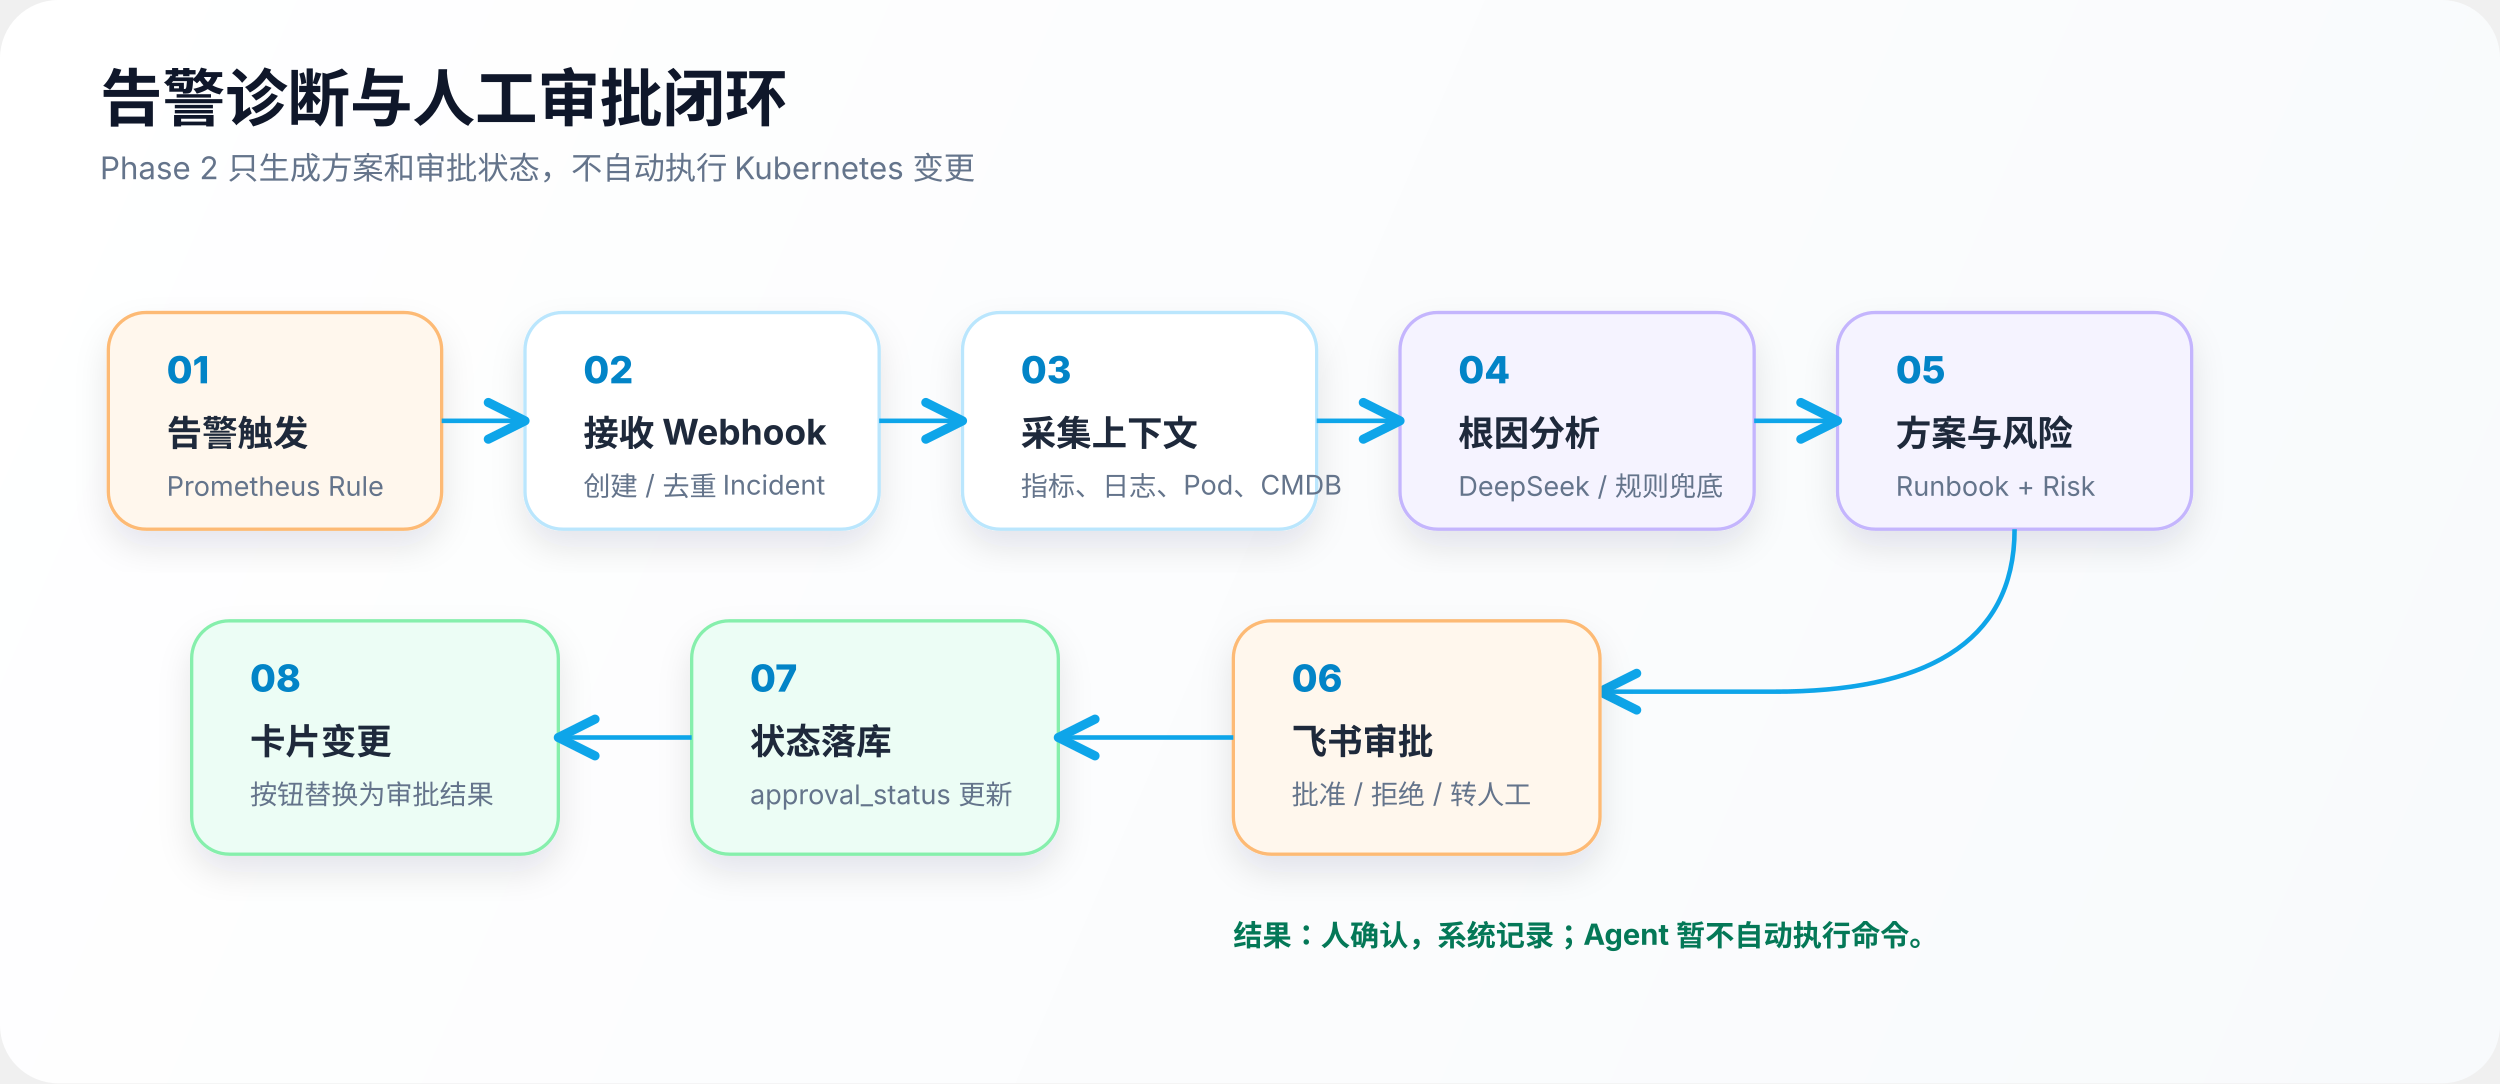
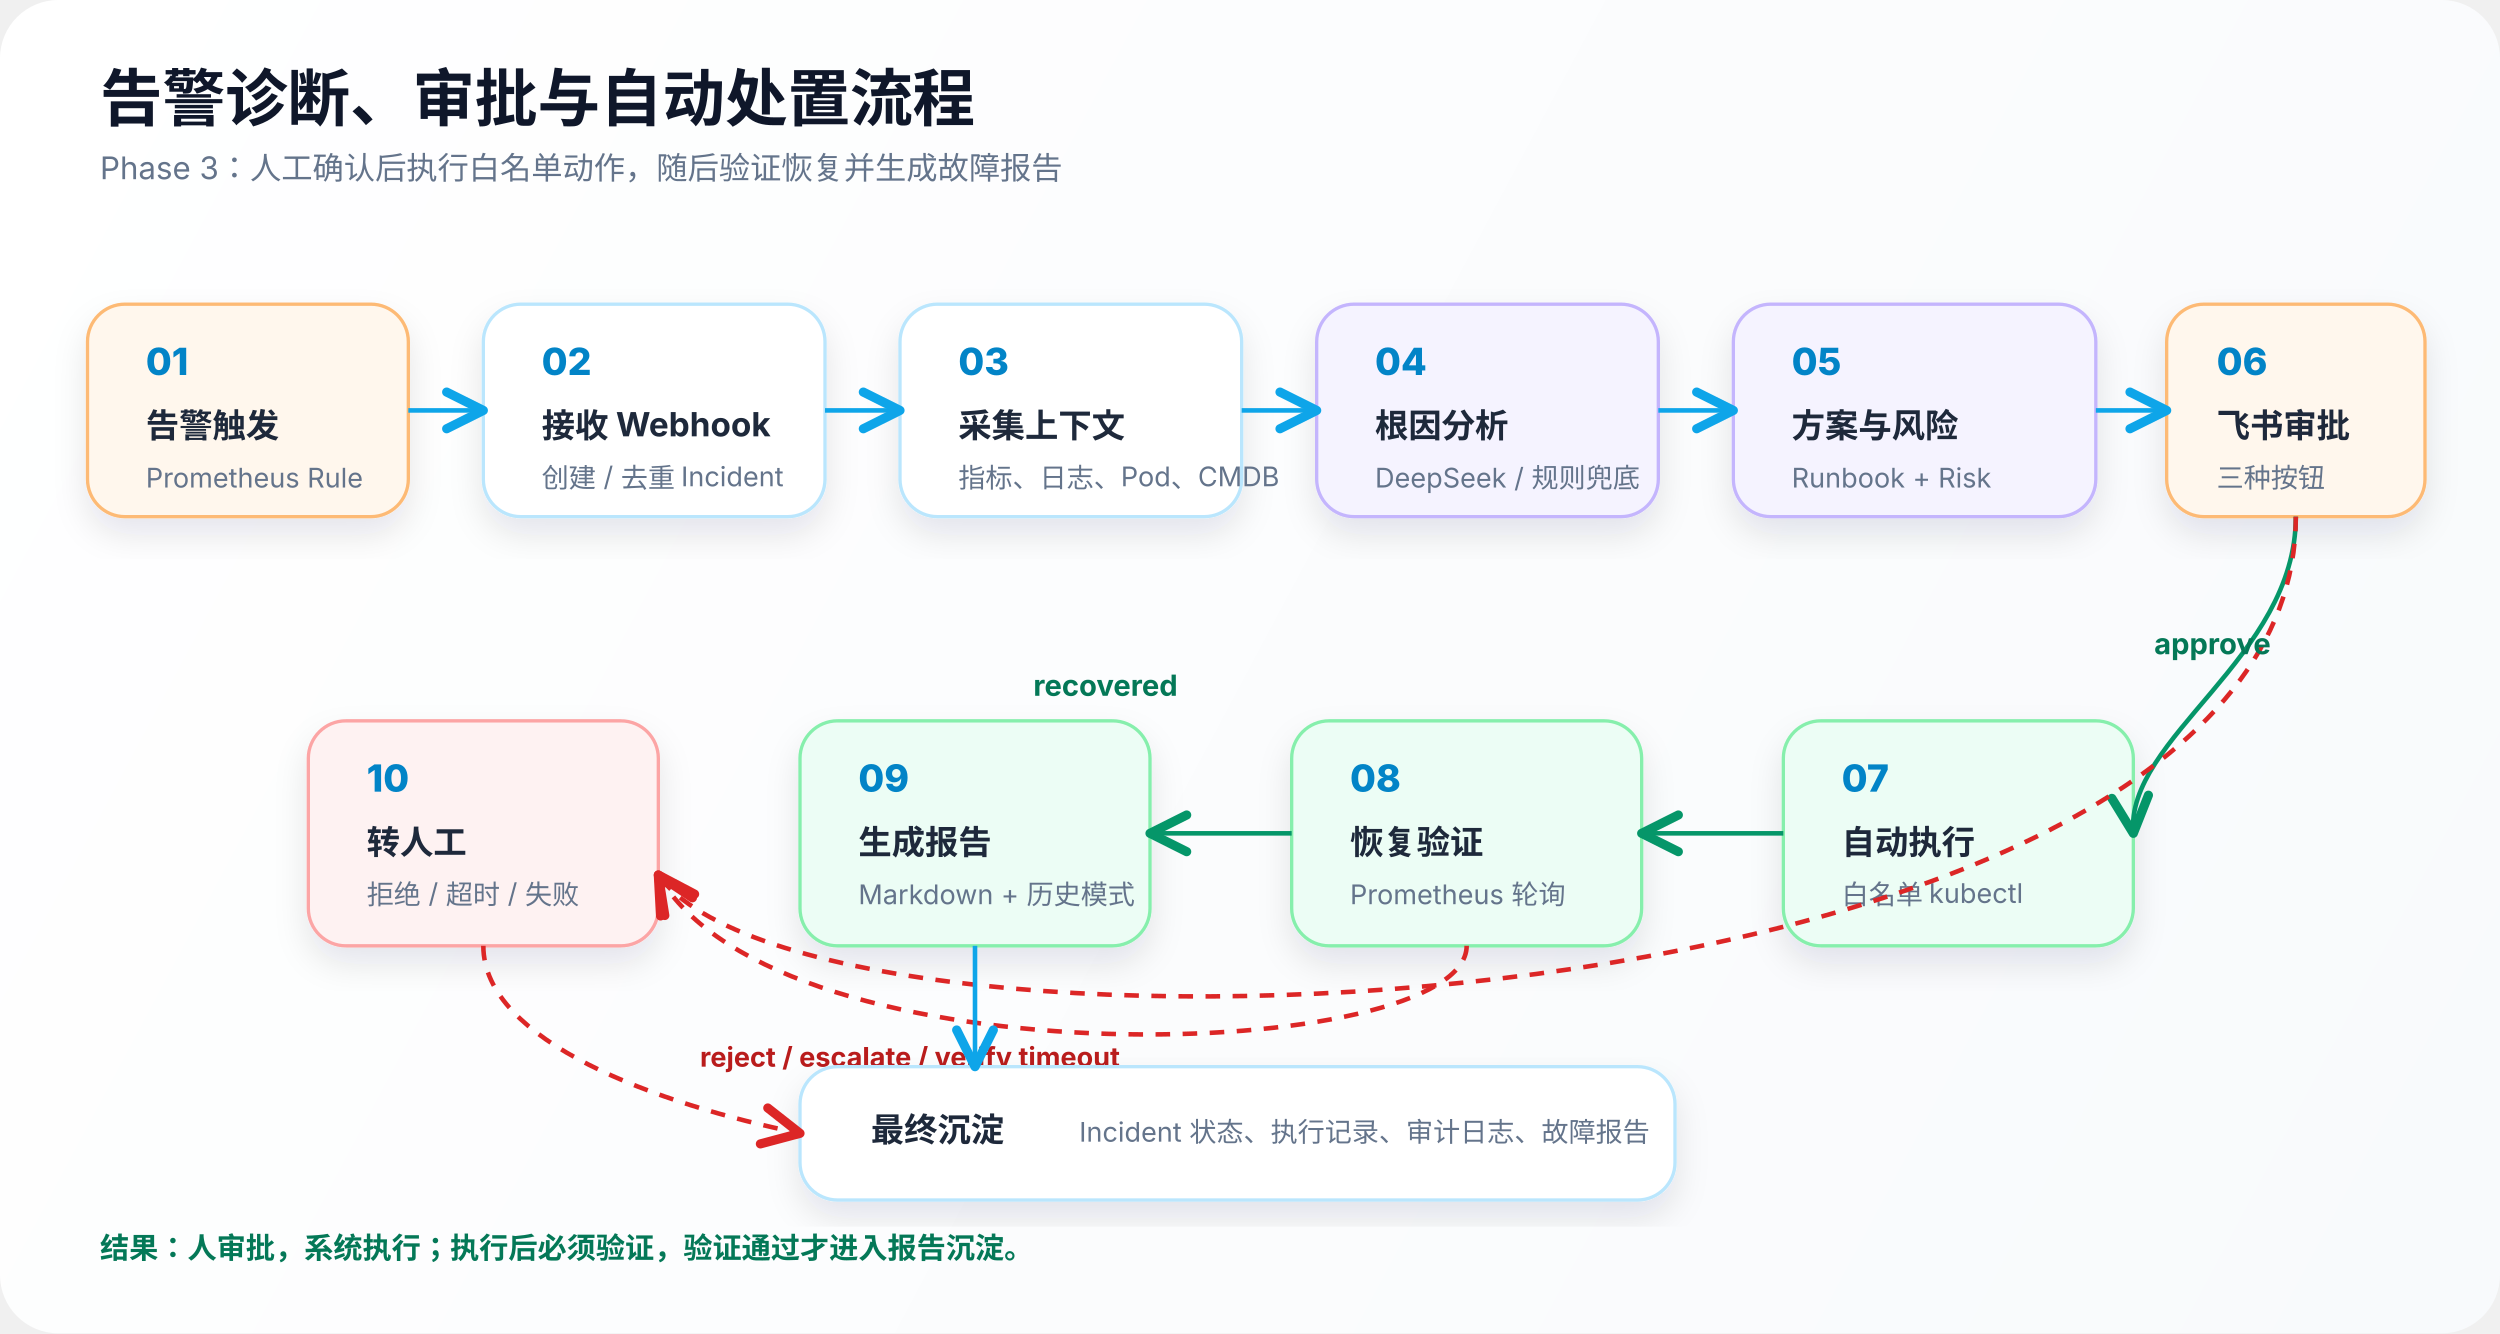
- <svg xmlns="http://www.w3.org/2000/svg" width="1200" height="520" viewBox="0 0 1200 520" fill="none" role="img" aria-labelledby="title desc">
+ <svg xmlns="http://www.w3.org/2000/svg" width="1200" height="640" viewBox="0 0 1200 640" fill="none" role="img" aria-labelledby="title desc">
  <defs>
-     <linearGradient id="bg" x1="0" y1="0" x2="1200" y2="520" gradientUnits="userSpaceOnUse">
+     <linearGradient id="bg" x1="0" y1="0" x2="1200" y2="640" gradientUnits="userSpaceOnUse">
      <stop stop-color="#FFFFFF" />
      <stop offset="1" stop-color="#F8FAFC" />
    </linearGradient>
    <marker id="arrow" markerWidth="12" markerHeight="12" refX="10" refY="6" orient="auto">
      <path d="M2 2L10 6L2 10" stroke="#0EA5E9" stroke-width="2" stroke-linecap="round" stroke-linejoin="round" />
+     </marker>
+     <marker id="arrowGreen" markerWidth="12" markerHeight="12" refX="10" refY="6" orient="auto">
+       <path d="M2 2L10 6L2 10" stroke="#059669" stroke-width="2" stroke-linecap="round" stroke-linejoin="round" />
+     </marker>
+     <marker id="arrowRed" markerWidth="12" markerHeight="12" refX="10" refY="6" orient="auto">
+       <path d="M2 2L10 6L2 10" stroke="#DC2626" stroke-width="2" stroke-linecap="round" stroke-linejoin="round" />
    </marker>
    <filter id="shadow" x="-20%" y="-20%" width="140%" height="140%">
      <feDropShadow dx="0" dy="8" stdDeviation="8" flood-color="#0F172A" flood-opacity="0.10" />
    </filter>
    <style>
      .title { font: 700 30px -apple-system, BlinkMacSystemFont, "Segoe UI", sans-serif; fill: #0F172A; }
      .subtitle { font: 400 15px -apple-system, BlinkMacSystemFont, "Segoe UI", sans-serif; fill: #64748B; }
      .step { fill: #FFFFFF; stroke: #BAE6FD; stroke-width: 1.6; filter: url(#shadow); }
      .step-warn { fill: #FFF7ED; stroke: #FDBA74; }
      .step-ok { fill: #ECFDF5; stroke: #86EFAC; }
      .step-purple { fill: #F5F3FF; stroke: #C4B5FD; }
-       .label { font: 700 17px -apple-system, BlinkMacSystemFont, "Segoe UI", sans-serif; fill: #1E293B; }
+       .step-red { fill: #FEF2F2; stroke: #FCA5A5; }
+       .label { font: 700 16px -apple-system, BlinkMacSystemFont, "Segoe UI", sans-serif; fill: #1E293B; }
      .small { font: 400 13px -apple-system, BlinkMacSystemFont, "Segoe UI", sans-serif; fill: #64748B; }
+       .tiny { font: 400 12px -apple-system, BlinkMacSystemFont, "Segoe UI", sans-serif; fill: #64748B; }
      .num { font: 800 18px -apple-system, BlinkMacSystemFont, "Segoe UI", sans-serif; fill: #0284C7; }
-       .arrow { stroke: #0EA5E9; stroke-width: 2.2; marker-end: url(#arrow); }
+       .arrow { stroke: #0EA5E9; stroke-width: 2.2; marker-end: url(#arrow); fill: none; }
+       .arrow-green { stroke: #059669; stroke-width: 2.2; marker-end: url(#arrowGreen); fill: none; }
+       .arrow-red { stroke: #DC2626; stroke-width: 2.2; marker-end: url(#arrowRed); fill: none; }
+       .dash { stroke-dasharray: 7 6; }
      .result { font: 700 14px -apple-system, BlinkMacSystemFont, "Segoe UI", sans-serif; fill: #047857; }
+       .danger { font: 700 13px -apple-system, BlinkMacSystemFont, "Segoe UI", sans-serif; fill: #B91C1C; }
    </style>
  </defs>
-   <rect width="1200" height="520" rx="28" fill="url(#bg)" />
-   <text x="48" y="58" class="title">告警诊断与人工审批闭环</text>
-   <text x="48" y="86" class="subtitle">Phase 2 只生成方案和审批状态，不自动执行 Kubernetes 变更</text>
-   <rect x="52" y="150" width="160" height="104" rx="18" class="step step-warn" />
-   <text x="80" y="184" class="num">01</text>
-   <text x="80" y="214" class="label">告警触发</text>
-   <text x="80" y="238" class="small">Prometheus Rule</text>
-   <rect x="252" y="150" width="170" height="104" rx="18" class="step" />
-   <text x="280" y="184" class="num">02</text>
-   <text x="280" y="214" class="label">接收 Webhook</text>
-   <text x="280" y="238" class="small">创建 / 去重 Incident</text>
-   <rect x="462" y="150" width="170" height="104" rx="18" class="step" />
-   <text x="490" y="184" class="num">03</text>
-   <text x="490" y="214" class="label">采集上下文</text>
-   <text x="490" y="238" class="small">指标、日志、Pod、CMDB</text>
-   <rect x="672" y="150" width="170" height="104" rx="18" class="step step-purple" />
-   <text x="700" y="184" class="num">04</text>
-   <text x="700" y="214" class="label">根因分析</text>
-   <text x="700" y="238" class="small">DeepSeek / 规则兜底</text>
-   <rect x="882" y="150" width="170" height="104" rx="18" class="step step-purple" />
-   <text x="910" y="184" class="num">05</text>
-   <text x="910" y="214" class="label">方案与风险</text>
-   <text x="910" y="238" class="small">Runbook + Risk</text>
-   <path d="M212 202H252" class="arrow" />
-   <path d="M422 202H462" class="arrow" />
-   <path d="M632 202H672" class="arrow" />
-   <path d="M842 202H882" class="arrow" />
-   <path d="M967 254C967 310 922 332 852 332H768" class="arrow" />
-   <rect x="592" y="298" width="176" height="112" rx="18" class="step step-warn" />
-   <text x="620" y="332" class="num">06</text>
-   <text x="620" y="362" class="label">飞书审批</text>
-   <text x="620" y="386" class="small">批准 / 拒绝 / 转人工</text>
-   <rect x="332" y="298" width="176" height="112" rx="18" class="step step-ok" />
-   <text x="360" y="332" class="num">07</text>
-   <text x="360" y="362" class="label">状态落库</text>
-   <text x="360" y="386" class="small">approval_status 更新</text>
-   <rect x="92" y="298" width="176" height="112" rx="18" class="step step-ok" />
-   <text x="120" y="332" class="num">08</text>
-   <text x="120" y="362" class="label">卡片变更</text>
-   <text x="120" y="386" class="small">按钮替换为审批结果</text>
-   <path d="M592 354H508" class="arrow" />
-   <path d="M332 354H268" class="arrow" />
-   <text x="592" y="454" class="result">结果：人确认，系统记录；Agent 暂不自动执行命令。</text>
+   <rect width="1200" height="640" rx="28" fill="url(#bg)" />
+   <text x="48" y="58" class="title">告警诊断、审批与自动处置流程</text>
+   <text x="48" y="86" class="subtitle">Phase 3：人工确认后执行白名单动作，随后验证恢复并生成故障报告</text>
+   <rect x="42" y="146" width="154" height="102" rx="18" class="step step-warn" />
+   <text x="70" y="180" class="num">01</text>
+   <text x="70" y="210" class="label">告警触发</text>
+   <text x="70" y="234" class="small">Prometheus Rule</text>
+   <rect x="232" y="146" width="164" height="102" rx="18" class="step" />
+   <text x="260" y="180" class="num">02</text>
+   <text x="260" y="210" class="label">接收 Webhook</text>
+   <text x="260" y="234" class="small">创建 / 去重 Incident</text>
+   <rect x="432" y="146" width="164" height="102" rx="18" class="step" />
+   <text x="460" y="180" class="num">03</text>
+   <text x="460" y="210" class="label">采集上下文</text>
+   <text x="460" y="234" class="small">指标、日志、Pod、CMDB</text>
+   <rect x="632" y="146" width="164" height="102" rx="18" class="step step-purple" />
+   <text x="660" y="180" class="num">04</text>
+   <text x="660" y="210" class="label">根因分析</text>
+   <text x="660" y="234" class="small">DeepSeek / 规则兜底</text>
+   <rect x="832" y="146" width="174" height="102" rx="18" class="step step-purple" />
+   <text x="860" y="180" class="num">05</text>
+   <text x="860" y="210" class="label">方案与风险</text>
+   <text x="860" y="234" class="small">Runbook + Risk</text>
+   <rect x="1040" y="146" width="124" height="102" rx="18" class="step step-warn" />
+   <text x="1064" y="180" class="num">06</text>
+   <text x="1064" y="210" class="label">飞书审批</text>
+   <text x="1064" y="234" class="small">三种按钮</text>
+   <path d="M196 197H232" class="arrow" />
+   <path d="M396 197H432" class="arrow" />
+   <path d="M596 197H632" class="arrow" />
+   <path d="M796 197H832" class="arrow" />
+   <path d="M1006 197H1040" class="arrow" />
+   <rect x="856" y="346" width="168" height="108" rx="18" class="step step-ok" />
+   <text x="884" y="380" class="num">07</text>
+   <text x="884" y="410" class="label">自动执行</text>
+   <text x="884" y="434" class="small">白名单 kubectl</text>
+   <rect x="620" y="346" width="168" height="108" rx="18" class="step step-ok" />
+   <text x="648" y="380" class="num">08</text>
+   <text x="648" y="410" class="label">恢复验证</text>
+   <text x="648" y="434" class="small">Prometheus 轮询</text>
+   <rect x="384" y="346" width="168" height="108" rx="18" class="step step-ok" />
+   <text x="412" y="380" class="num">09</text>
+   <text x="412" y="410" class="label">生成报告</text>
+   <text x="412" y="434" class="small">Markdown + 历史模式</text>
+   <rect x="148" y="346" width="168" height="108" rx="18" class="step step-red" />
+   <text x="176" y="380" class="num">10</text>
+   <text x="176" y="410" class="label">转人工</text>
+   <text x="176" y="434" class="small">拒绝 / 超时 / 失败</text>
+   <path d="M1102 248C1102 316 1020 354 1024 400" class="arrow-green" />
+   <path d="M856 400H788" class="arrow-green" />
+   <path d="M620 400H552" class="arrow-green" />
+   <path d="M1102 248C1102 498 392 526 316 420" class="arrow-red dash" />
+   <path d="M704 454C704 510 374 522 316 420" class="arrow-red dash" />
+   <text x="1034" y="314" class="result">approve</text>
+   <text x="496" y="334" class="result">recovered</text>
+   <text x="336" y="512" class="danger">reject / escalate / verify timeout</text>
+   <rect x="384" y="512" width="420" height="64" rx="18" class="step" />
+   <text x="418" y="548" class="label">最终沉淀</text>
+   <text x="518" y="548" class="small">Incident 状态、执行记录、审计日志、故障报告</text>
+   <path d="M468 454V512" class="arrow" />
+   <path d="M232 454C232 500 316 530 384 544" class="arrow-red dash" />
+   <text x="48" y="604" class="result">结果：人审批，系统执行；执行后必须验证，验证通过才进入报告沉淀。</text>
</svg>
